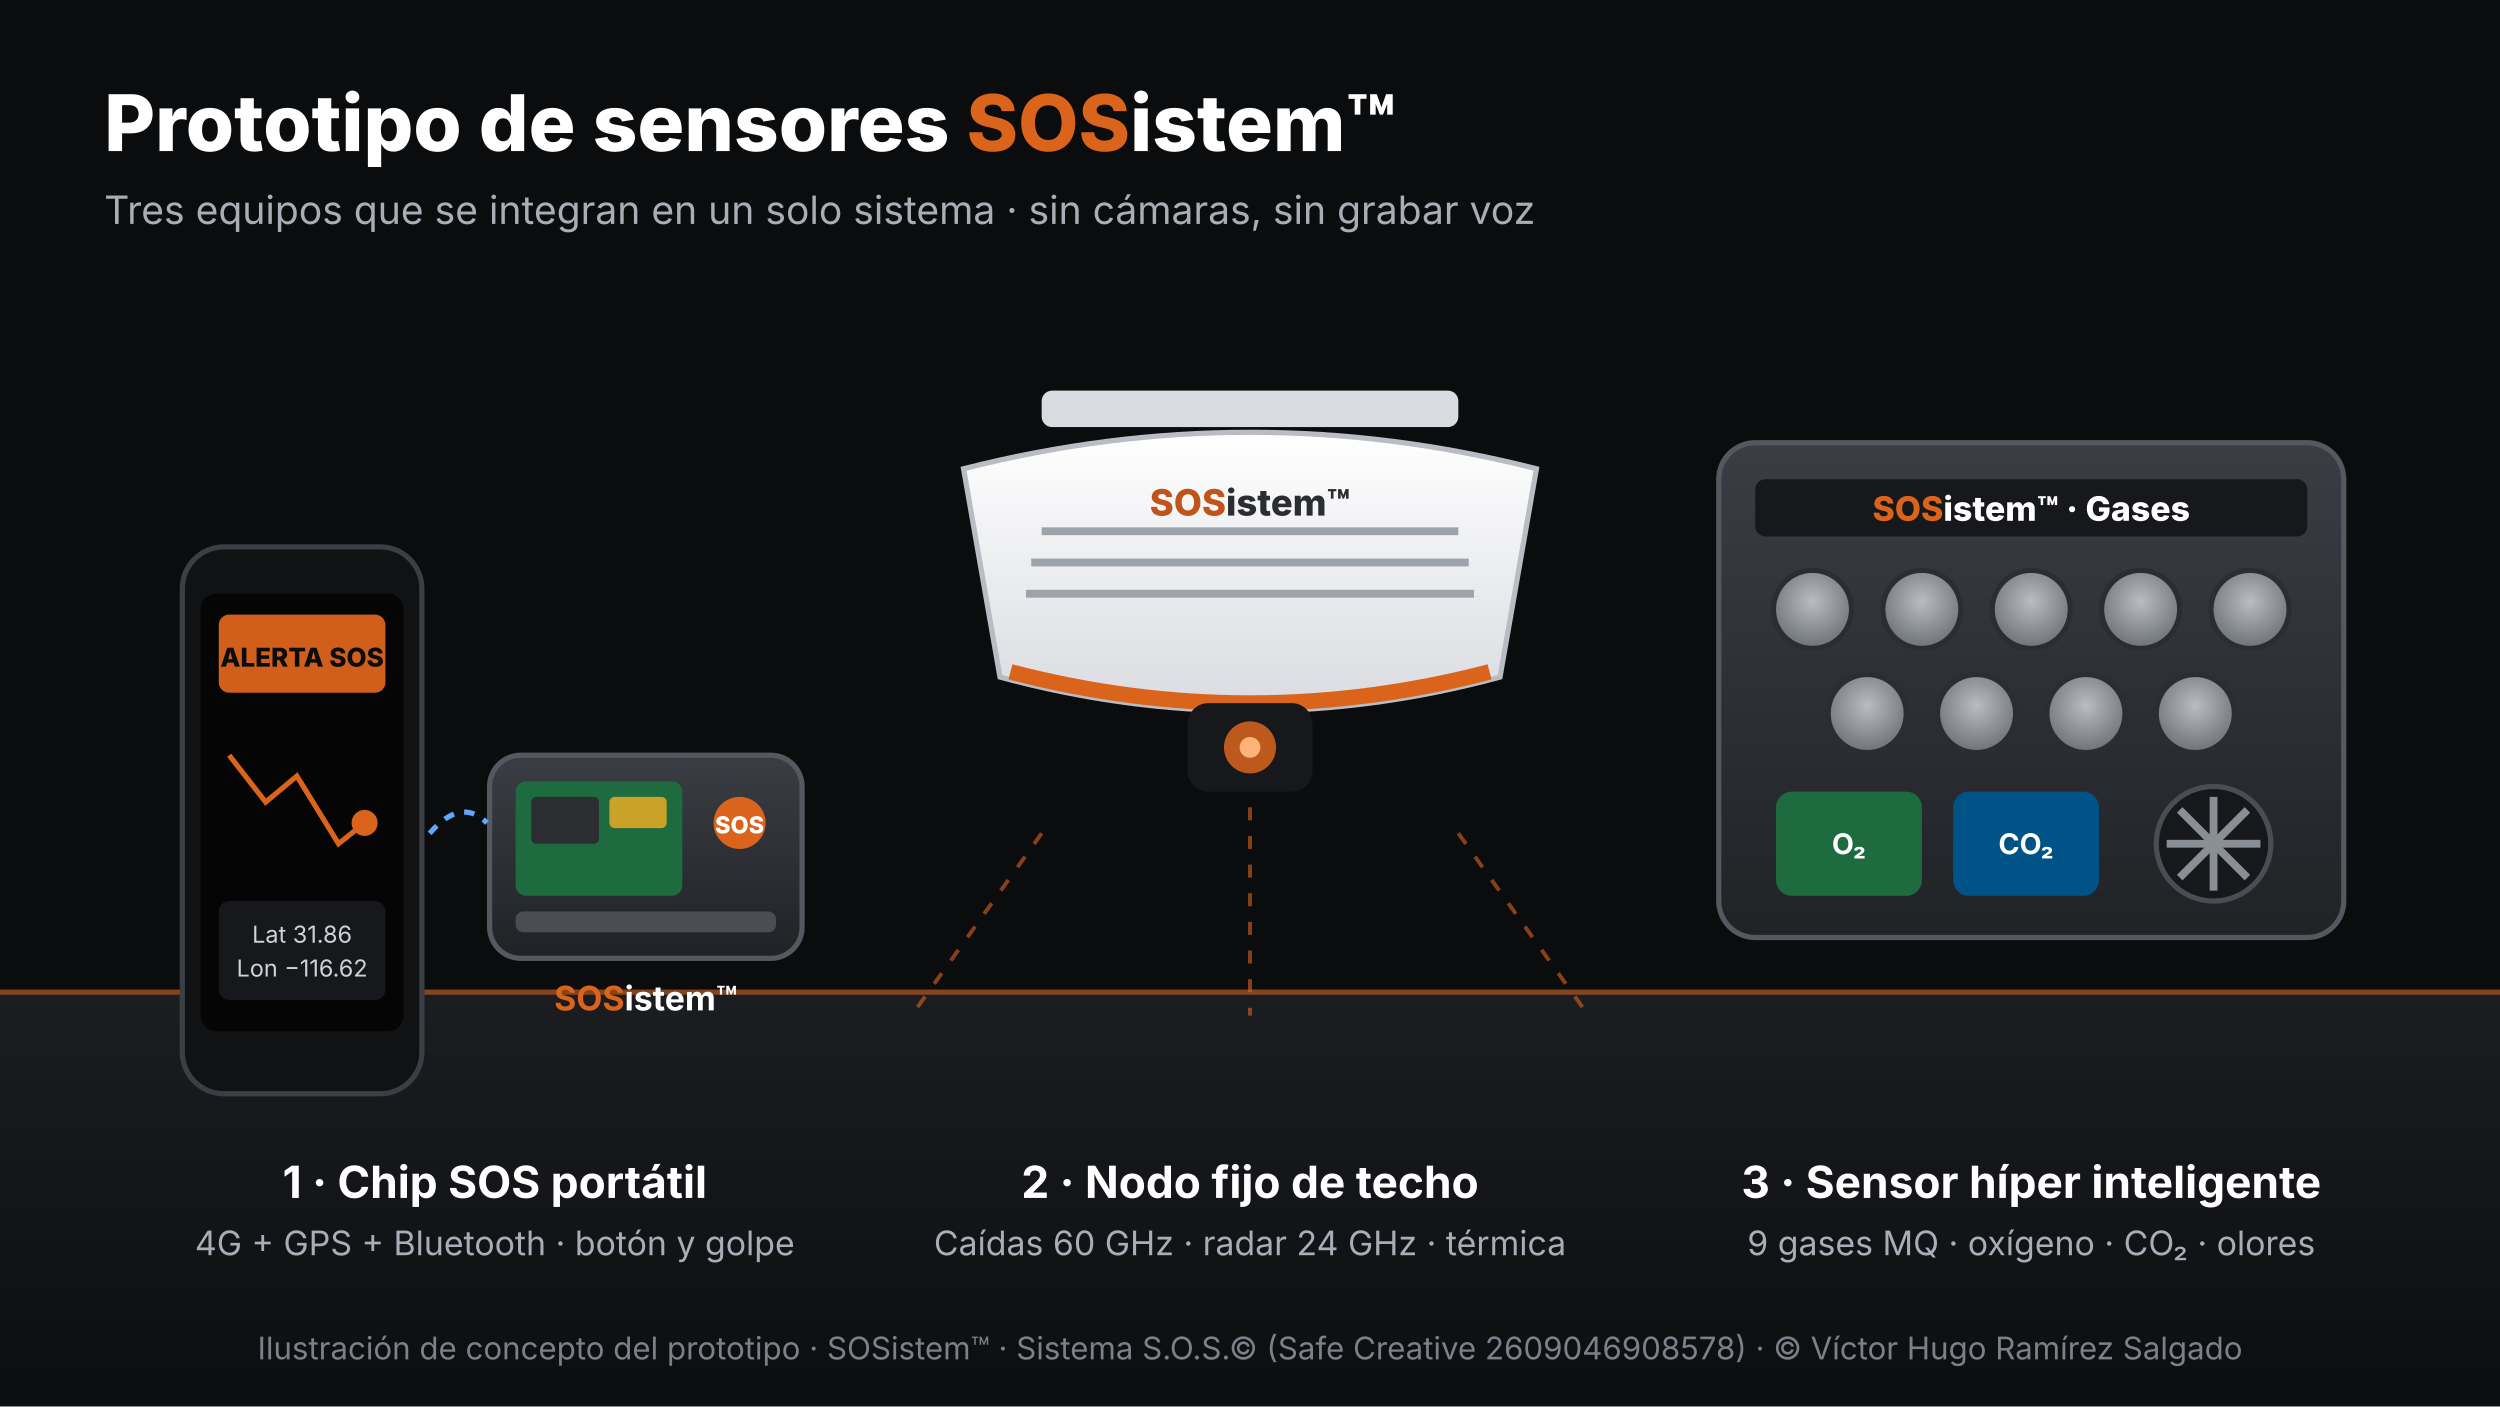
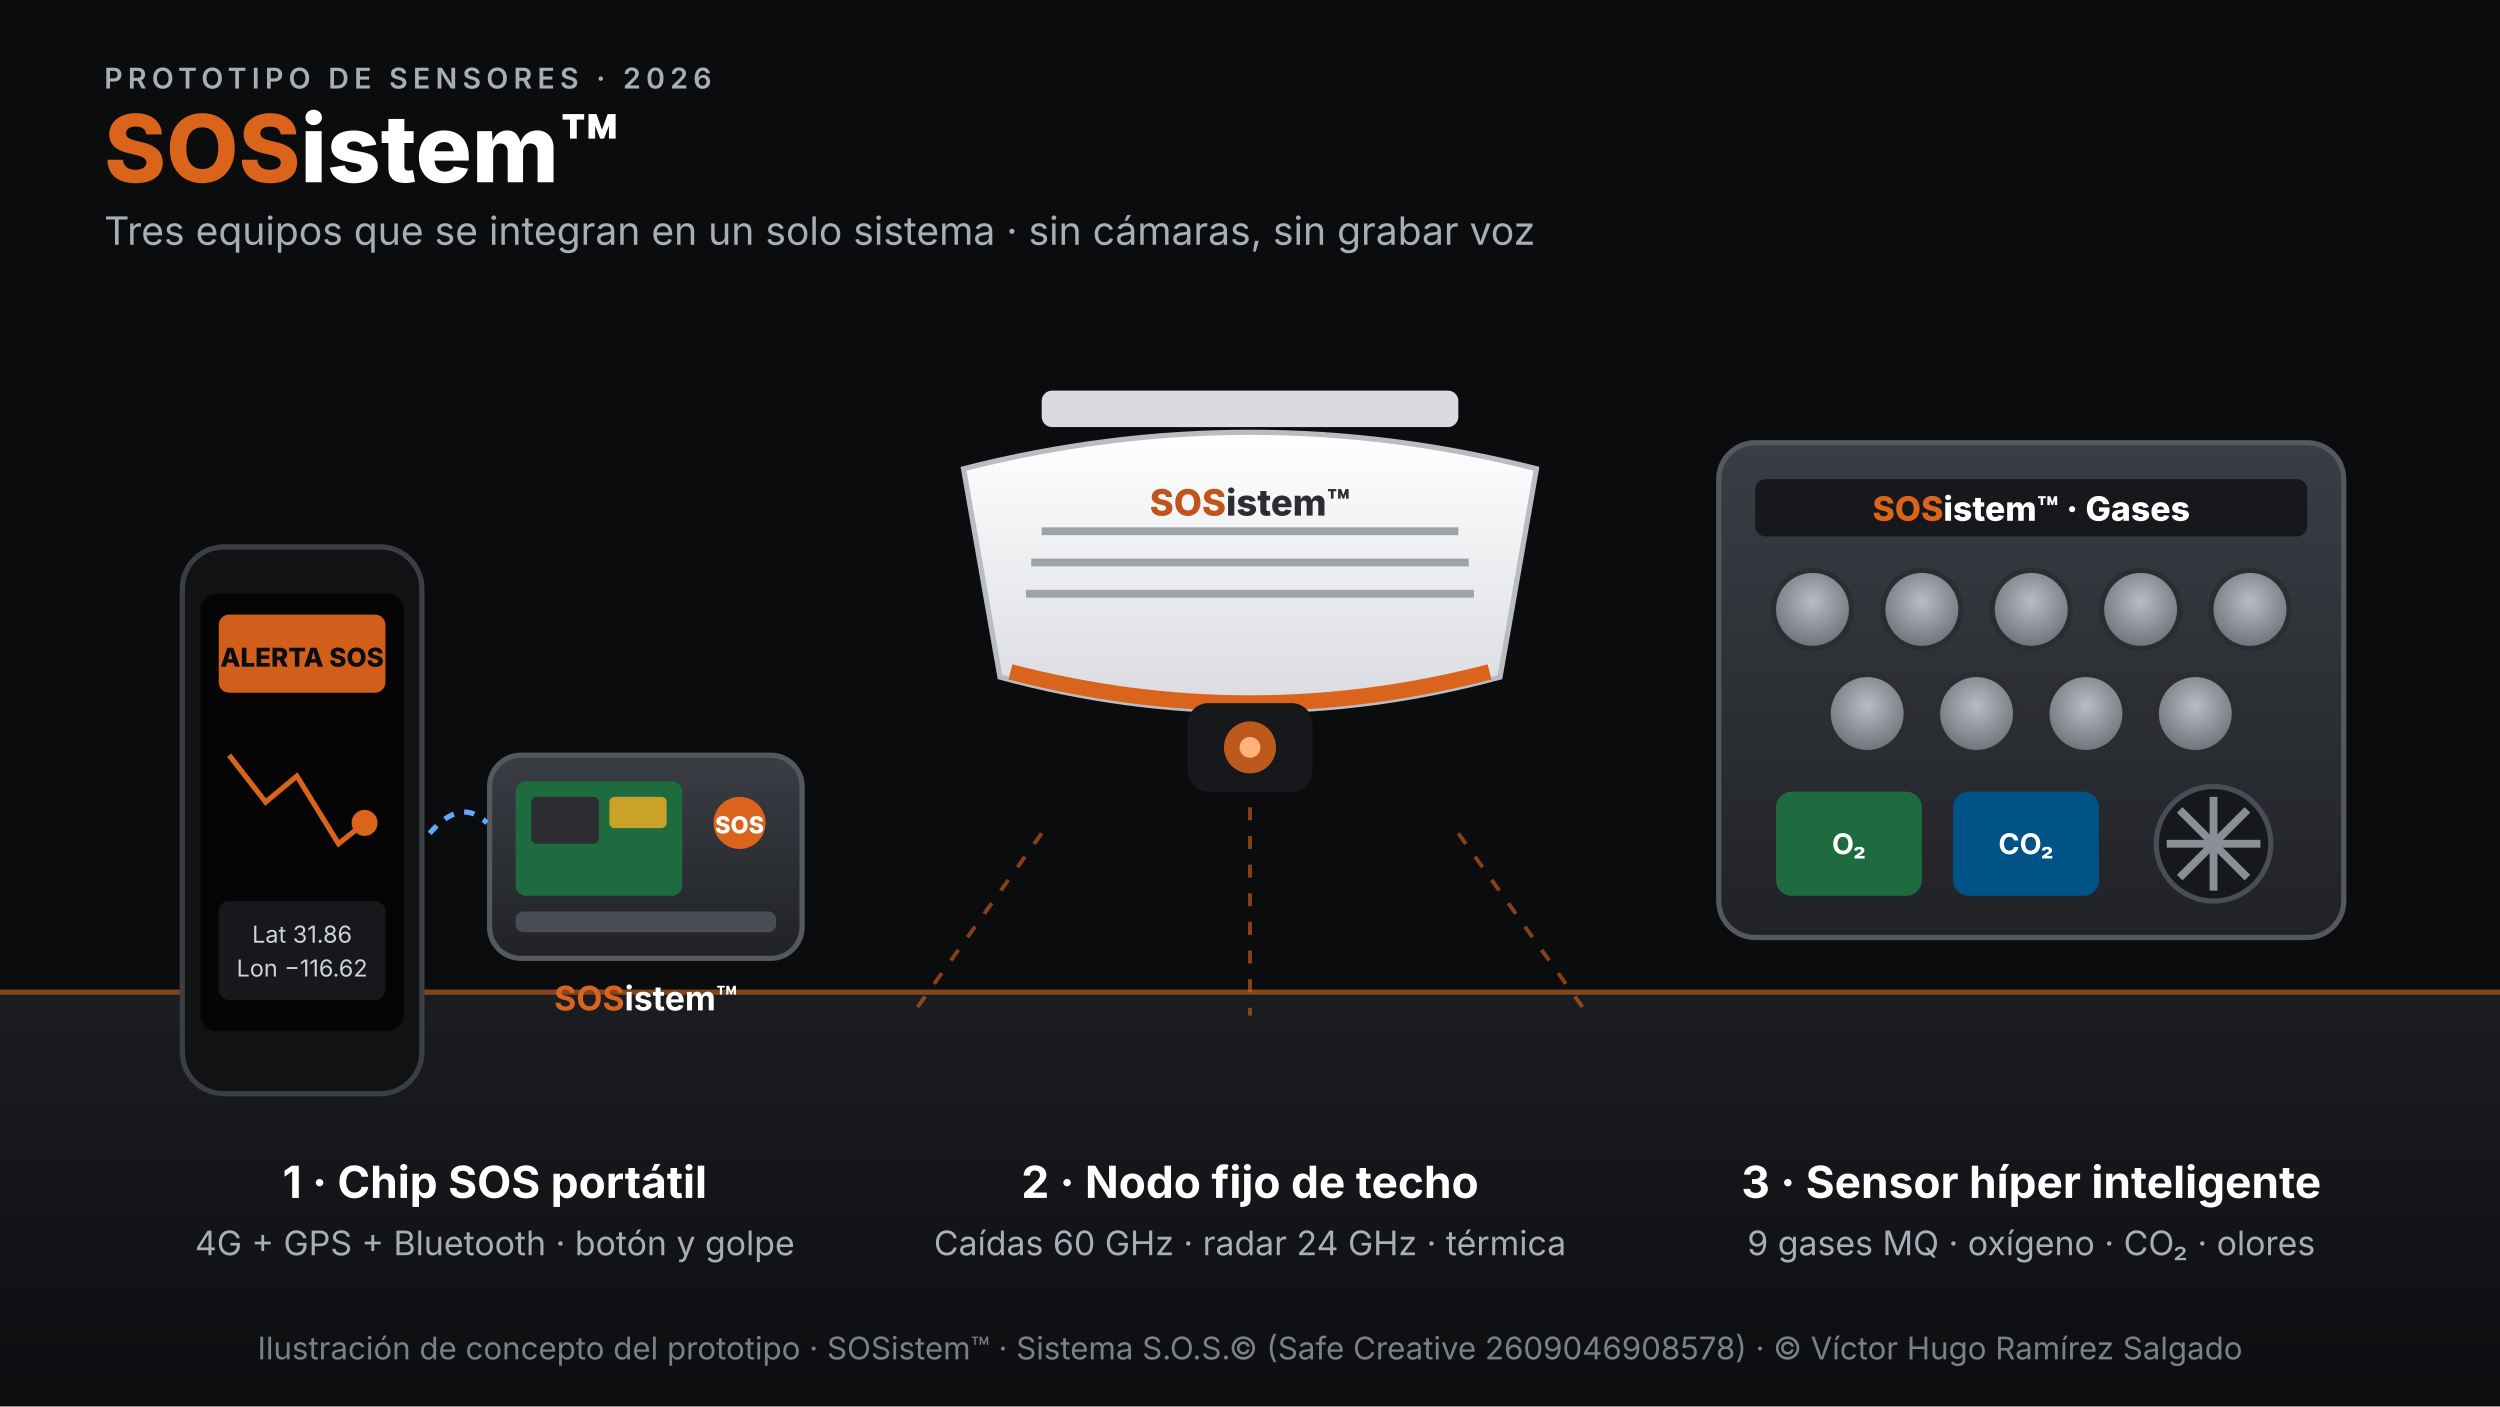
<svg xmlns="http://www.w3.org/2000/svg" viewBox="0 0 960 540" role="img" aria-labelledby="t d">
  <defs>
    <linearGradient id="piso" x1="0" y1="0" x2="0" y2="1">
      <stop offset="0" stop-color="#1b1d21" />
      <stop offset="1" stop-color="#0c0d0f" />
    </linearGradient>
    <linearGradient id="cuerpo" x1="0" y1="0" x2="0" y2="1">
      <stop offset="0" stop-color="#3a3d43" />
      <stop offset="1" stop-color="#202226" />
    </linearGradient>
    <linearGradient id="blanco" x1="0" y1="0" x2="0" y2="1">
      <stop offset="0" stop-color="#ffffff" />
      <stop offset="1" stop-color="#d9dbe0" />
    </linearGradient>
    <radialGradient id="malla" cx=".5" cy=".4" r=".6">
      <stop offset="0" stop-color="#b9bcc2" />
      <stop offset="1" stop-color="#6d7178" />
    </radialGradient>
  </defs>
  <rect width="960" height="540" fill="#0b0c0e" />
  <rect y="380" width="960" height="160" fill="url(#piso)" />
  <rect y="380" width="960" height="2" fill="#DB641C" opacity=".55" />
-   <text x="40" y="58" fill="#ffffff" font-family="Inter,Arial,sans-serif" font-size="30" font-weight="800">Prototipo de sensores <tspan fill="#DB641C">SOS</tspan>istem™</text>
-   <text x="40" y="86" fill="#a9adb5" font-family="Inter,Arial,sans-serif" font-size="15">Tres equipos que se integran en un solo sistema · sin cámaras, sin grabar voz</text>
+   <text x="40" y="34" fill="#a9adb5" font-family="Inter,Arial,sans-serif" font-size="11" font-weight="600" letter-spacing="2">PROTOTIPO DE SENSORES · 2026</text>
+   <text x="40" y="70" fill="#ffffff" font-family="Inter,Arial,sans-serif" font-size="36" font-weight="800">
+     <tspan fill="#DB641C">SOS</tspan>istem™</text>
+   <text x="40" y="94" fill="#a9adb5" font-family="Inter,Arial,sans-serif" font-size="15">Tres equipos que se integran en un solo sistema · sin cámaras, sin grabar voz</text>
  <g transform="translate(70 170)">
    <rect x="0" y="40" width="92" height="210" rx="16" fill="#111214" stroke="#3b3e44" stroke-width="2" />
    <rect x="7" y="58" width="78" height="168" rx="6" fill="#050506" />
    <rect x="14" y="66" width="64" height="30" rx="4" fill="#DB641C" opacity=".95" />
    <text x="46" y="86" text-anchor="middle" fill="#0b0c0e" font-family="Inter,Arial,sans-serif" font-size="10" font-weight="800">ALERTA SOS</text>
    <path d="M18 120 l14 18 l12 -10 l16 26 l10 -8" fill="none" stroke="#DB641C" stroke-width="2" />
    <circle cx="70" cy="146" r="5" fill="#DB641C" />
    <rect x="14" y="176" width="64" height="38" rx="4" fill="#16181b" />
    <text x="46" y="192" text-anchor="middle" fill="#cfd2d8" font-family="Inter,Arial,sans-serif" font-size="9">Lat 31.86</text>
    <text x="46" y="205" text-anchor="middle" fill="#cfd2d8" font-family="Inter,Arial,sans-serif" font-size="9">Lon −116.62</text>
    <g transform="translate(118 120)">
      <rect x="0" y="0" width="120" height="78" rx="12" fill="url(#cuerpo)" stroke="#55585e" stroke-width="2" />
      <rect x="10" y="10" width="64" height="44" rx="4" fill="#1d6b3e" />
      <rect x="16" y="16" width="26" height="18" rx="2" fill="#2b2d31" />
      <rect x="46" y="16" width="22" height="12" rx="2" fill="#c9a227" />
      <circle cx="96" cy="26" r="10" fill="#DB641C" />
      <text x="96" y="30" text-anchor="middle" fill="#fff" font-family="Inter,Arial,sans-serif" font-size="9" font-weight="800">SOS</text>
      <rect x="10" y="60" width="100" height="8" rx="3" fill="#4a4d53" />
      <text x="60" y="98" text-anchor="middle" fill="#ffffff" font-family="Inter,Arial,sans-serif" font-size="13" font-weight="700">
        <tspan fill="#DB641C">SOS</tspan>istem™</text>
    </g>
    <path d="M95 150 q12 -14 22 -4" fill="none" stroke="#5fa8ff" stroke-width="2" stroke-dasharray="4 4" />
  </g>
  <text x="190" y="460" text-anchor="middle" fill="#ffffff" font-family="Inter,Arial,sans-serif" font-size="17" font-weight="700">1 · Chip SOS portátil</text>
  <text x="190" y="482" text-anchor="middle" fill="#a9adb5" font-family="Inter,Arial,sans-serif" font-size="13">4G + GPS + Bluetooth · botón y golpe</text>
  <g transform="translate(360 150)">
    <rect x="40" y="0" width="160" height="14" rx="4" fill="#d9dbe0" />
    <path d="M10 30 Q120 2 230 30 L216 110 Q120 136 24 110 Z" fill="url(#blanco)" stroke="#b9bcc2" stroke-width="2" />
    <g stroke="#9ea2a9" stroke-width="3">
      <path d="M40 54h160" />
      <path d="M36 66h168" />
      <path d="M34 78h172" />
    </g>
    <path d="M28 108 Q120 132 212 108" fill="none" stroke="#DB641C" stroke-width="6" />
    <text x="120" y="48" text-anchor="middle" fill="#2b2d31" font-family="Inter,Arial,sans-serif" font-size="14" font-weight="800">
      <tspan fill="#C0541A">SOS</tspan>istem™</text>
    <rect x="96" y="120" width="48" height="34" rx="8" fill="#16181b" />
    <circle cx="120" cy="137" r="10" fill="#DB641C" opacity=".85" />
    <circle cx="120" cy="137" r="4" fill="#ffb27a" />
    <path d="M40 170 L-10 240 M200 170 L250 240" stroke="#DB641C" stroke-width="1.5" stroke-dasharray="5 6" opacity=".6" />
    <path d="M120 160 L120 240" stroke="#DB641C" stroke-width="1.5" stroke-dasharray="5 6" opacity=".6" />
  </g>
  <text x="480" y="460" text-anchor="middle" fill="#ffffff" font-family="Inter,Arial,sans-serif" font-size="17" font-weight="700">2 · Nodo fijo de techo</text>
  <text x="480" y="482" text-anchor="middle" fill="#a9adb5" font-family="Inter,Arial,sans-serif" font-size="13">Caídas 60 GHz · radar 24 GHz · térmica</text>
  <g transform="translate(660 170)">
    <rect x="0" y="0" width="240" height="190" rx="14" fill="url(#cuerpo)" stroke="#55585e" stroke-width="2" />
    <rect x="14" y="14" width="212" height="22" rx="4" fill="#16181b" />
    <text x="120" y="30" text-anchor="middle" fill="#ffffff" font-family="Inter,Arial,sans-serif" font-size="13" font-weight="800">
      <tspan fill="#DB641C">SOS</tspan>istem™ · Gases</text>
    <g fill="url(#malla)" stroke="#2b2d31" stroke-width="2">
      <circle cx="36" cy="64" r="15" />
      <circle cx="78" cy="64" r="15" />
      <circle cx="120" cy="64" r="15" />
      <circle cx="162" cy="64" r="15" />
      <circle cx="204" cy="64" r="15" />
      <circle cx="57" cy="104" r="15" />
      <circle cx="99" cy="104" r="15" />
      <circle cx="141" cy="104" r="15" />
      <circle cx="183" cy="104" r="15" />
    </g>
    <rect x="22" y="134" width="56" height="40" rx="6" fill="#1d6b3e" />
    <text x="50" y="158" text-anchor="middle" fill="#fff" font-family="Inter,Arial,sans-serif" font-size="11" font-weight="700">O₂</text>
    <rect x="90" y="134" width="56" height="40" rx="6" fill="#005387" />
    <text x="118" y="158" text-anchor="middle" fill="#fff" font-family="Inter,Arial,sans-serif" font-size="11" font-weight="700">CO₂</text>
    <circle cx="190" cy="154" r="22" fill="#16181b" stroke="#4a4d53" stroke-width="2" />
    <g stroke="#8a8e95" stroke-width="3">
      <path d="M190 136v36" />
      <path d="M172 154h36" />
      <path d="M177 141l26 26" />
      <path d="M203 141l-26 26" />
    </g>
  </g>
  <text x="780" y="460" text-anchor="middle" fill="#ffffff" font-family="Inter,Arial,sans-serif" font-size="17" font-weight="700">3 · Sensor híper inteligente</text>
  <text x="780" y="482" text-anchor="middle" fill="#a9adb5" font-family="Inter,Arial,sans-serif" font-size="13">9 gases MQ · oxígeno · CO₂ · olores</text>
  <text x="480" y="522" text-anchor="middle" fill="#7c8088" font-family="Inter,Arial,sans-serif" font-size="12">Ilustración de concepto del prototipo · SOSistem™ · Sistema S.O.S.© (Safe Creative 2609046908578) · © Víctor Hugo Ramírez Salgado</text>
</svg>
